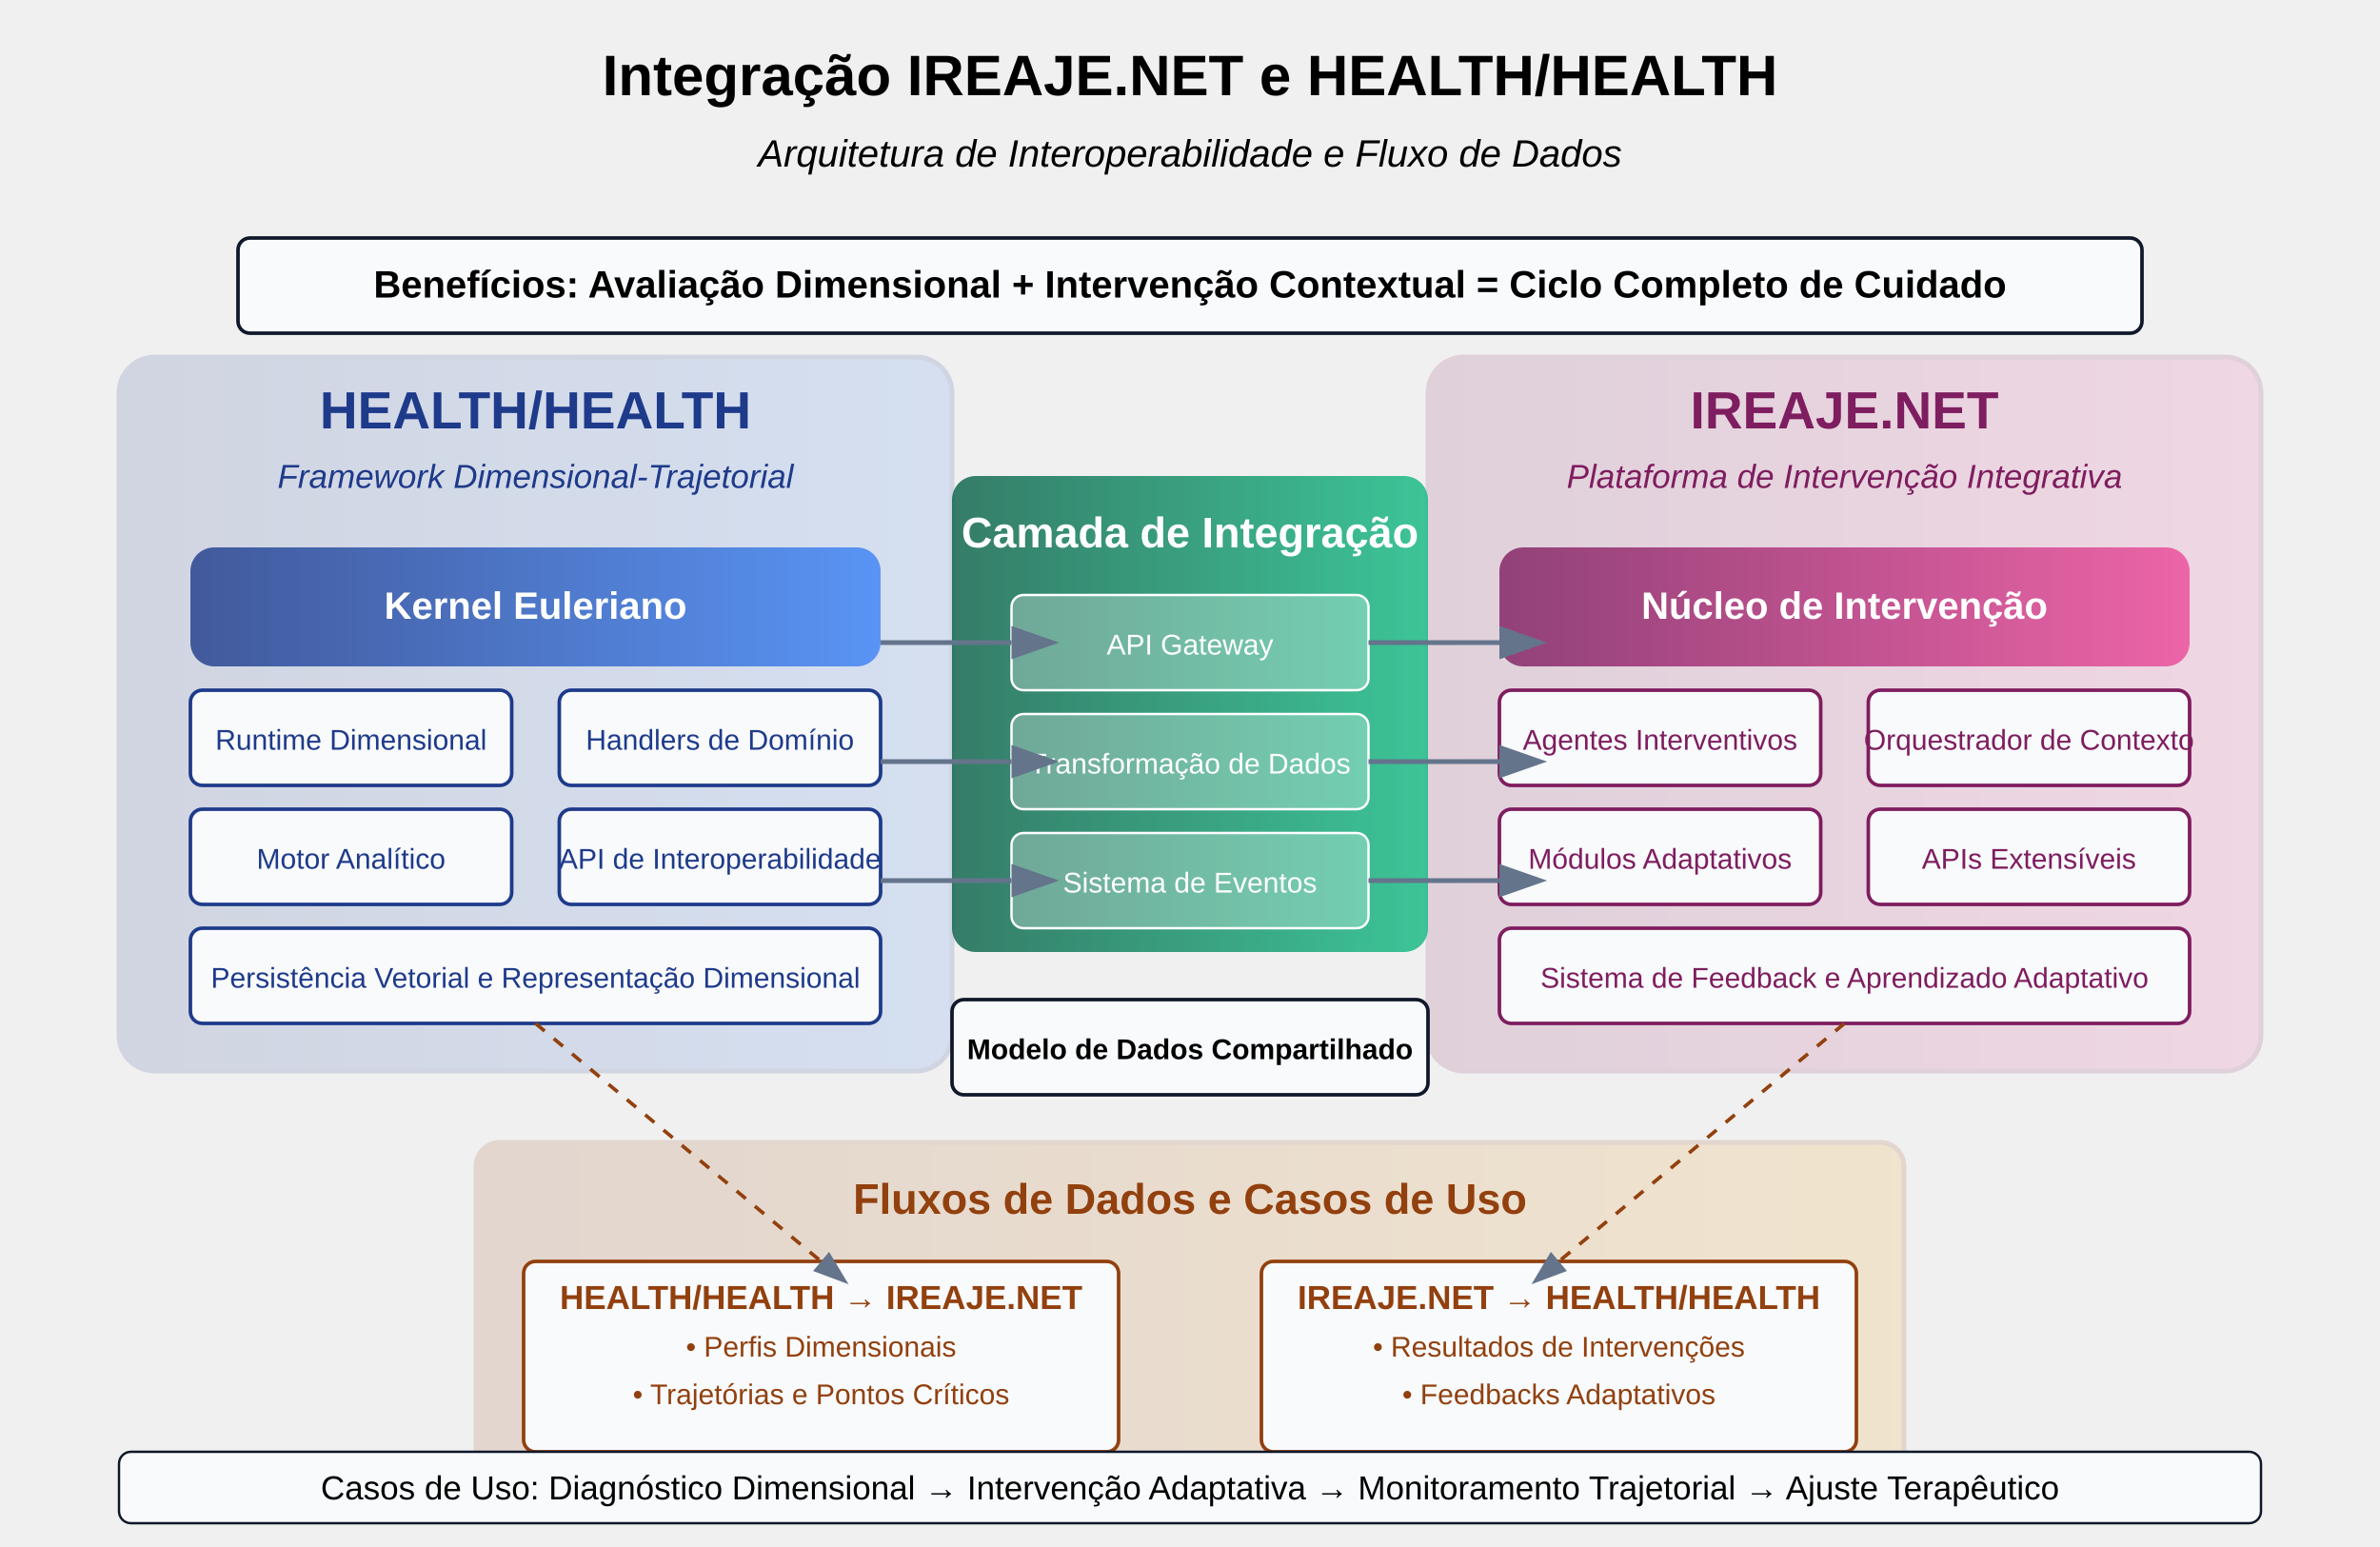
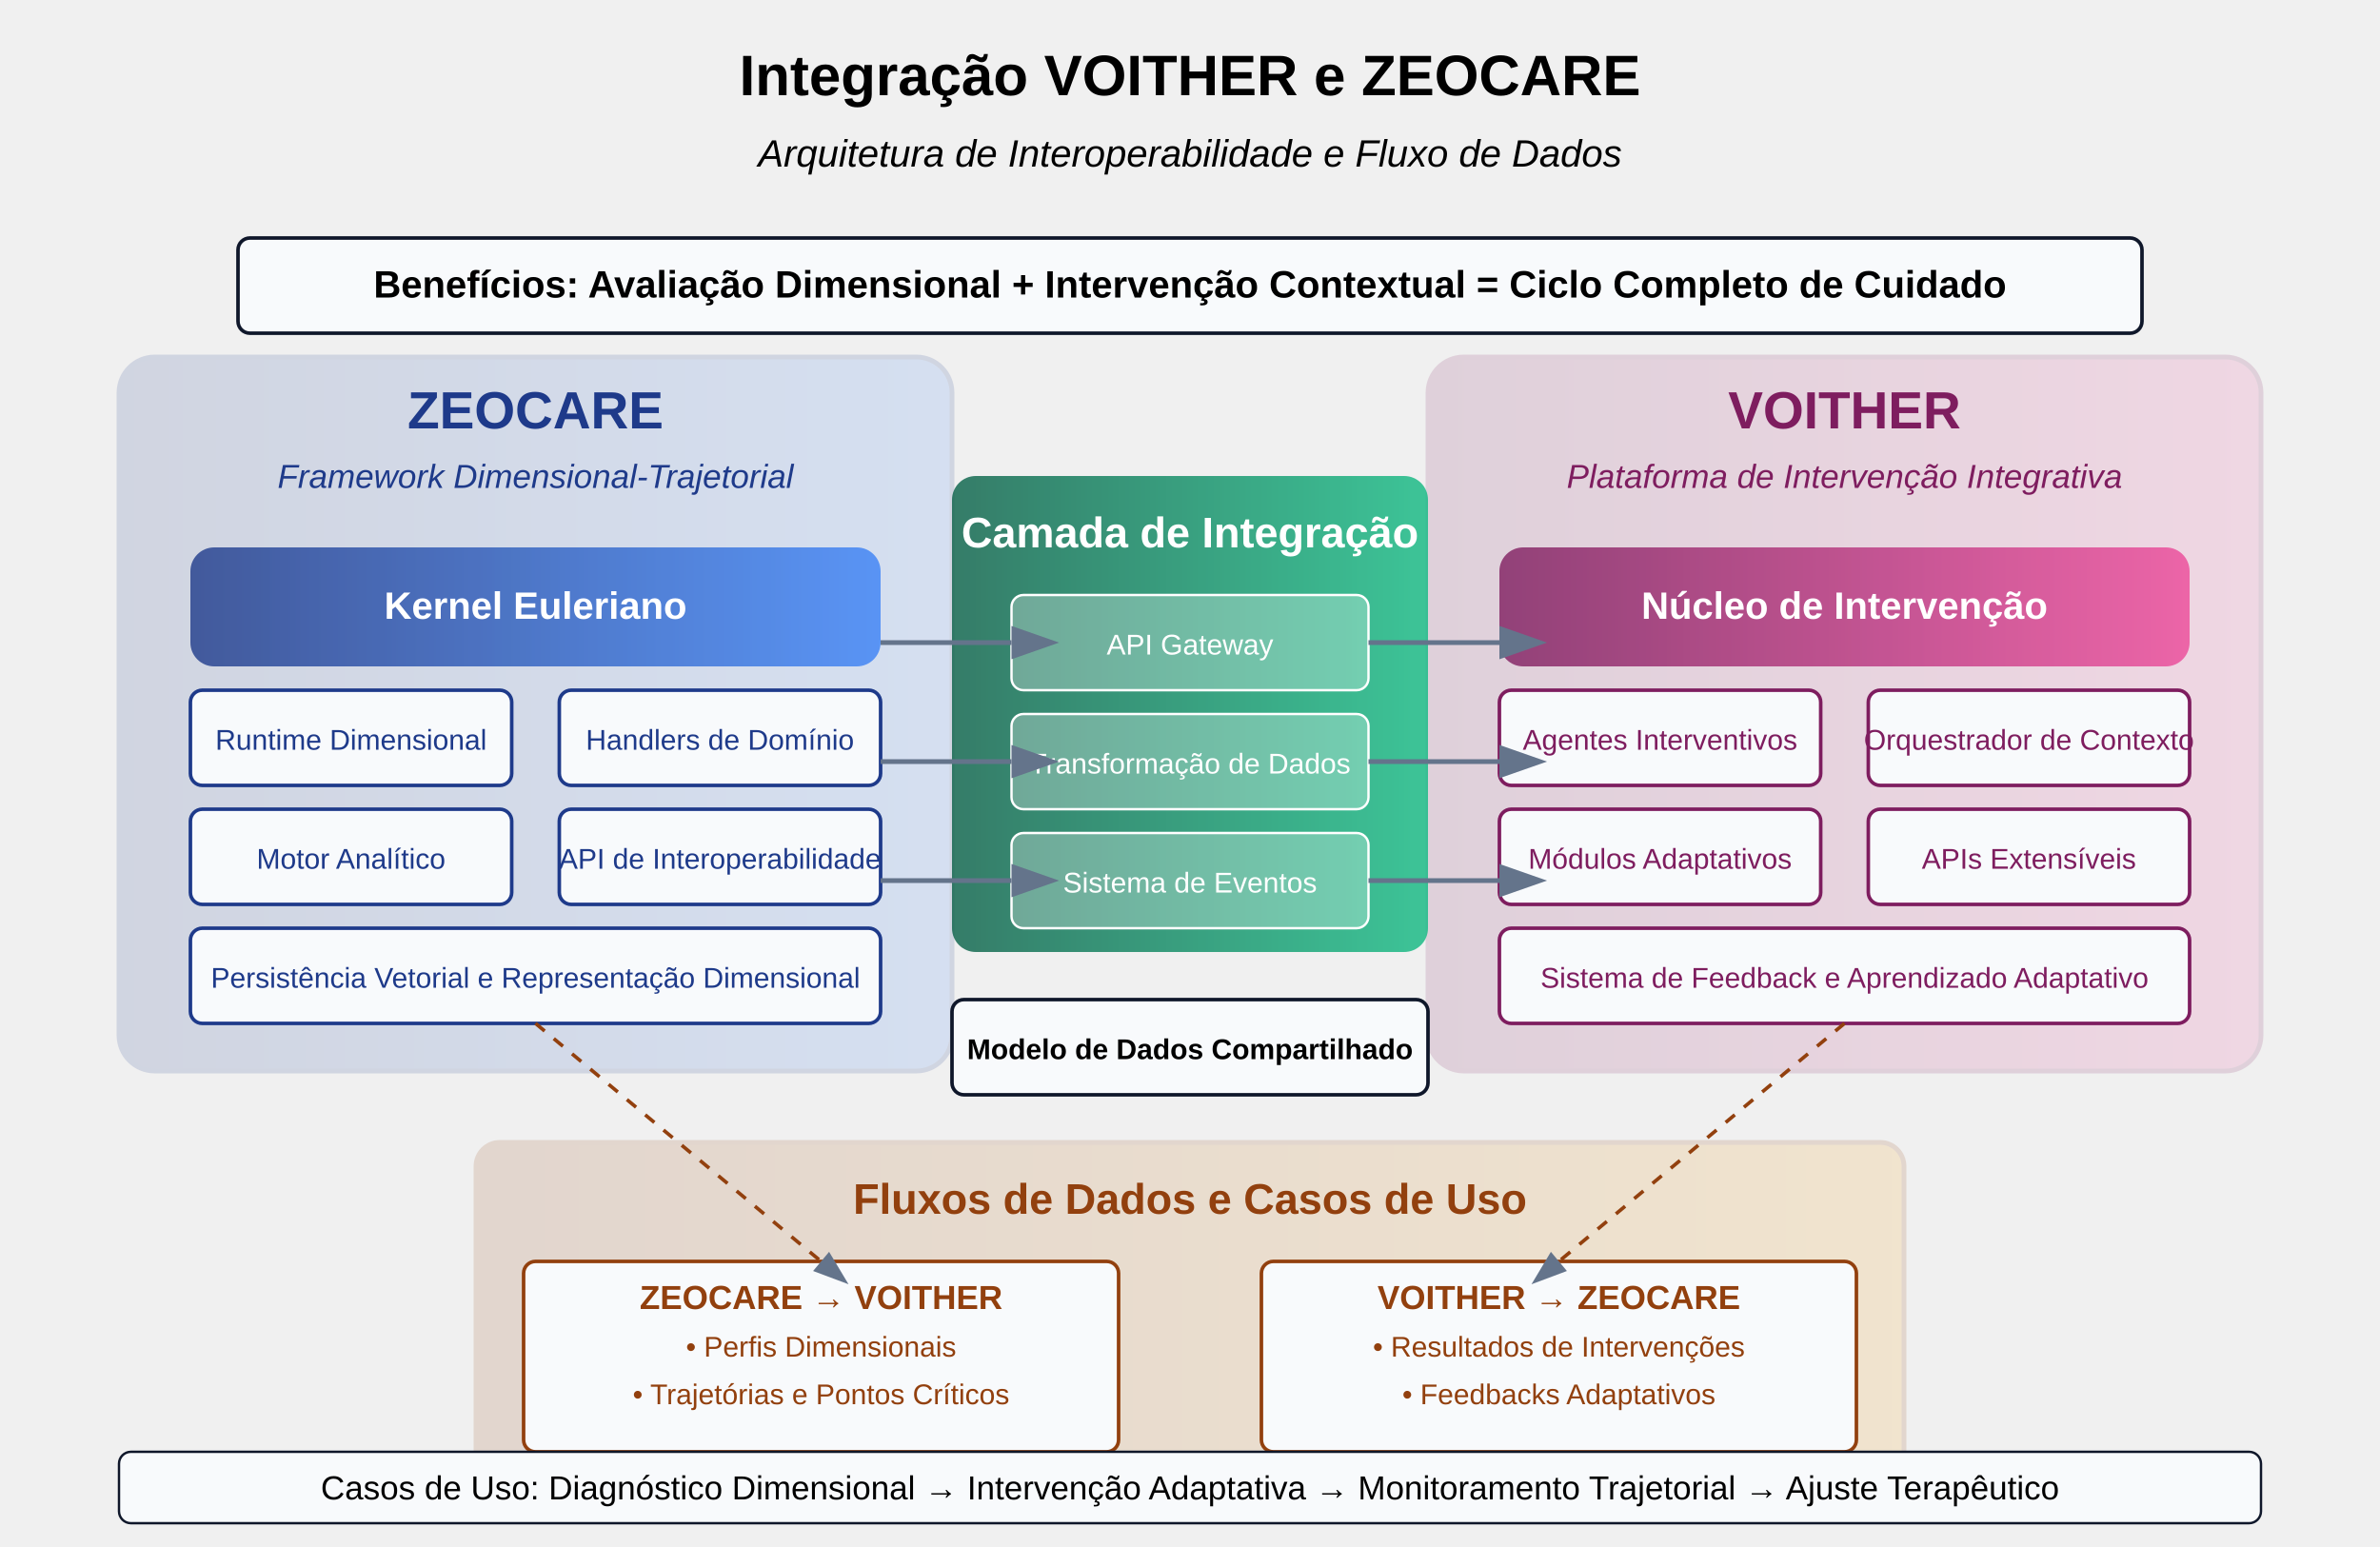
<svg xmlns="http://www.w3.org/2000/svg" viewBox="0 0 1000 650">
  <defs>
-     <linearGradient id="gradientHH" x1="0%" y1="0%" x2="100%" y2="0%">
+     <linearGradient id="gradientZeoCare" x1="0%" y1="0%" x2="100%" y2="0%">
      <stop offset="0%" stop-color="#1E3A8A" />
      <stop offset="100%" stop-color="#3B82F6" />
    </linearGradient>
    <linearGradient id="gradientIreaje" x1="0%" y1="0%" x2="100%" y2="0%">
      <stop offset="0%" stop-color="#7E1D5F" />
      <stop offset="100%" stop-color="#EC4899" />
    </linearGradient>
    <linearGradient id="gradientIntegracao" x1="0%" y1="0%" x2="100%" y2="0%">
      <stop offset="0%" stop-color="#065F46" />
      <stop offset="100%" stop-color="#10B981" />
    </linearGradient>
    <linearGradient id="gradientFluxo" x1="0%" y1="0%" x2="100%" y2="0%">
      <stop offset="0%" stop-color="#92400E" />
      <stop offset="100%" stop-color="#F59E0B" />
    </linearGradient>
    <marker id="arrowhead" markerWidth="10" markerHeight="7" refX="0" refY="3.5" orient="auto">
      <polygon points="0 0, 10 3.5, 0 7" fill="#64748B" />
    </marker>
  </defs>
-   <text x="500" y="40" font-family="Arial" font-size="24" text-anchor="middle" font-weight="bold">Integração IREAJE.NET e HEALTH/HEALTH</text>
+   <text x="500" y="40" font-family="Arial" font-size="24" text-anchor="middle" font-weight="bold">Integração VOITHER e ZEOCARE</text>
  <text x="500" y="70" font-family="Arial" font-size="16" text-anchor="middle" font-style="italic">Arquitetura de Interoperabilidade e Fluxo de Dados</text>
-   <rect x="50" y="150" width="350" height="300" rx="15" fill="url(#gradientHH)" opacity="0.15" stroke="#1E3A8A" stroke-width="2" />
-   <text x="225" y="180" font-family="Arial" font-size="22" text-anchor="middle" font-weight="bold" fill="#1E3A8A">HEALTH/HEALTH</text>
+   <rect x="50" y="150" width="350" height="300" rx="15" fill="url(#gradientZeoCare)" opacity="0.15" stroke="#1E3A8A" stroke-width="2" />
+   <text x="225" y="180" font-family="Arial" font-size="22" text-anchor="middle" font-weight="bold" fill="#1E3A8A">ZEOCARE</text>
  <text x="225" y="205" font-family="Arial" font-size="14" text-anchor="middle" font-style="italic" fill="#1E3A8A">Framework Dimensional-Trajetorial</text>
  <rect x="600" y="150" width="350" height="300" rx="15" fill="url(#gradientIreaje)" opacity="0.15" stroke="#7E1D5F" stroke-width="2" />
-   <text x="775" y="180" font-family="Arial" font-size="22" text-anchor="middle" font-weight="bold" fill="#7E1D5F">IREAJE.NET</text>
+   <text x="775" y="180" font-family="Arial" font-size="22" text-anchor="middle" font-weight="bold" fill="#7E1D5F">VOITHER</text>
  <text x="775" y="205" font-family="Arial" font-size="14" text-anchor="middle" font-style="italic" fill="#7E1D5F">Plataforma de Intervenção Integrativa</text>
-   <rect x="80" y="230" width="290" height="50" rx="10" fill="url(#gradientHH)" opacity="0.8" />
+   <rect x="80" y="230" width="290" height="50" rx="10" fill="url(#gradientZeoCare)" opacity="0.8" />
  <text x="225" y="260" font-family="Arial" font-size="16" text-anchor="middle" font-weight="bold" fill="white">Kernel Euleriano</text>
  <rect x="80" y="290" width="135" height="40" rx="5" fill="#F8FAFC" stroke="#1E3A8A" stroke-width="1.5" />
  <text x="147.5" y="315" font-family="Arial" font-size="12" text-anchor="middle" fill="#1E3A8A">Runtime Dimensional</text>
  <rect x="235" y="290" width="135" height="40" rx="5" fill="#F8FAFC" stroke="#1E3A8A" stroke-width="1.5" />
  <text x="302.5" y="315" font-family="Arial" font-size="12" text-anchor="middle" fill="#1E3A8A">Handlers de Domínio</text>
  <rect x="80" y="340" width="135" height="40" rx="5" fill="#F8FAFC" stroke="#1E3A8A" stroke-width="1.5" />
  <text x="147.5" y="365" font-family="Arial" font-size="12" text-anchor="middle" fill="#1E3A8A">Motor Analítico</text>
  <rect x="235" y="340" width="135" height="40" rx="5" fill="#F8FAFC" stroke="#1E3A8A" stroke-width="1.5" />
  <text x="302.5" y="365" font-family="Arial" font-size="12" text-anchor="middle" fill="#1E3A8A">API de Interoperabilidade</text>
  <rect x="80" y="390" width="290" height="40" rx="5" fill="#F8FAFC" stroke="#1E3A8A" stroke-width="1.5" />
  <text x="225" y="415" font-family="Arial" font-size="12" text-anchor="middle" fill="#1E3A8A">Persistência Vetorial e Representação Dimensional</text>
  <rect x="630" y="230" width="290" height="50" rx="10" fill="url(#gradientIreaje)" opacity="0.8" />
  <text x="775" y="260" font-family="Arial" font-size="16" text-anchor="middle" font-weight="bold" fill="white">Núcleo de Intervenção</text>
  <rect x="630" y="290" width="135" height="40" rx="5" fill="#F8FAFC" stroke="#7E1D5F" stroke-width="1.5" />
  <text x="697.5" y="315" font-family="Arial" font-size="12" text-anchor="middle" fill="#7E1D5F">Agentes Interventivos</text>
  <rect x="785" y="290" width="135" height="40" rx="5" fill="#F8FAFC" stroke="#7E1D5F" stroke-width="1.5" />
  <text x="852.5" y="315" font-family="Arial" font-size="12" text-anchor="middle" fill="#7E1D5F">Orquestrador de Contexto</text>
  <rect x="630" y="340" width="135" height="40" rx="5" fill="#F8FAFC" stroke="#7E1D5F" stroke-width="1.5" />
  <text x="697.5" y="365" font-family="Arial" font-size="12" text-anchor="middle" fill="#7E1D5F">Módulos Adaptativos</text>
  <rect x="785" y="340" width="135" height="40" rx="5" fill="#F8FAFC" stroke="#7E1D5F" stroke-width="1.5" />
  <text x="852.5" y="365" font-family="Arial" font-size="12" text-anchor="middle" fill="#7E1D5F">APIs Extensíveis</text>
  <rect x="630" y="390" width="290" height="40" rx="5" fill="#F8FAFC" stroke="#7E1D5F" stroke-width="1.5" />
  <text x="775" y="415" font-family="Arial" font-size="12" text-anchor="middle" fill="#7E1D5F">Sistema de Feedback e Aprendizado Adaptativo</text>
  <rect x="400" y="200" width="200" height="200" rx="10" fill="url(#gradientIntegracao)" opacity="0.8" />
  <text x="500" y="230" font-family="Arial" font-size="18" text-anchor="middle" font-weight="bold" fill="white">Camada de Integração</text>
  <rect x="425" y="250" width="150" height="40" rx="5" fill="#F8FAFC" fill-opacity="0.3" stroke="white" stroke-width="1" />
  <text x="500" y="275" font-family="Arial" font-size="12" text-anchor="middle" fill="white">API Gateway</text>
  <rect x="425" y="300" width="150" height="40" rx="5" fill="#F8FAFC" fill-opacity="0.3" stroke="white" stroke-width="1" />
  <text x="500" y="325" font-family="Arial" font-size="12" text-anchor="middle" fill="white">Transformação de Dados</text>
  <rect x="425" y="350" width="150" height="40" rx="5" fill="#F8FAFC" fill-opacity="0.3" stroke="white" stroke-width="1" />
  <text x="500" y="375" font-family="Arial" font-size="12" text-anchor="middle" fill="white">Sistema de Eventos</text>
  <rect x="200" y="480" width="600" height="150" rx="10" fill="url(#gradientFluxo)" opacity="0.15" stroke="#92400E" stroke-width="2" />
  <text x="500" y="510" font-family="Arial" font-size="18" text-anchor="middle" font-weight="bold" fill="#92400E">Fluxos de Dados e Casos de Uso</text>
  <rect x="220" y="530" width="250" height="80" rx="5" fill="#F8FAFC" stroke="#92400E" stroke-width="1.5" />
-   <text x="345" y="550" font-family="Arial" font-size="14" text-anchor="middle" font-weight="bold" fill="#92400E">HEALTH/HEALTH → IREAJE.NET</text>
+   <text x="345" y="550" font-family="Arial" font-size="14" text-anchor="middle" font-weight="bold" fill="#92400E">ZEOCARE → VOITHER</text>
  <text x="345" y="570" font-family="Arial" font-size="12" text-anchor="middle" fill="#92400E">• Perfis Dimensionais</text>
  <text x="345" y="590" font-family="Arial" font-size="12" text-anchor="middle" fill="#92400E">• Trajetórias e Pontos Críticos</text>
  <rect x="530" y="530" width="250" height="80" rx="5" fill="#F8FAFC" stroke="#92400E" stroke-width="1.5" />
-   <text x="655" y="550" font-family="Arial" font-size="14" text-anchor="middle" font-weight="bold" fill="#92400E">IREAJE.NET → HEALTH/HEALTH</text>
+   <text x="655" y="550" font-family="Arial" font-size="14" text-anchor="middle" font-weight="bold" fill="#92400E">VOITHER → ZEOCARE</text>
  <text x="655" y="570" font-family="Arial" font-size="12" text-anchor="middle" fill="#92400E">• Resultados de Intervenções</text>
  <text x="655" y="590" font-family="Arial" font-size="12" text-anchor="middle" fill="#92400E">• Feedbacks Adaptativos</text>
  <line x1="370" y1="270" x2="425" y2="270" stroke="#64748B" stroke-width="2" marker-end="url(#arrowhead)" />
  <line x1="575" y1="270" x2="630" y2="270" stroke="#64748B" stroke-width="2" marker-end="url(#arrowhead)" />
  <line x1="370" y1="320" x2="425" y2="320" stroke="#64748B" stroke-width="2" marker-end="url(#arrowhead)" />
  <line x1="575" y1="320" x2="630" y2="320" stroke="#64748B" stroke-width="2" marker-end="url(#arrowhead)" />
  <line x1="370" y1="370" x2="425" y2="370" stroke="#64748B" stroke-width="2" marker-end="url(#arrowhead)" />
  <line x1="575" y1="370" x2="630" y2="370" stroke="#64748B" stroke-width="2" marker-end="url(#arrowhead)" />
  <line x1="225" y1="430" x2="345" y2="530" stroke="#92400E" stroke-width="1.5" stroke-dasharray="5,5" marker-end="url(#arrowhead)" />
  <line x1="775" y1="430" x2="655" y2="530" stroke="#92400E" stroke-width="1.5" stroke-dasharray="5,5" marker-end="url(#arrowhead)" />
  <rect x="100" y="100" width="800" height="40" rx="5" fill="#F8FAFC" stroke="#0F172A" stroke-width="1.5" />
  <text x="500" y="125" font-family="Arial" font-size="16" text-anchor="middle" font-weight="bold">Benefícios: Avaliação Dimensional + Intervenção Contextual = Ciclo Completo de Cuidado</text>
  <rect x="400" y="420" width="200" height="40" rx="5" fill="#F8FAFC" stroke="#0F172A" stroke-width="1.5" />
  <text x="500" y="445" font-family="Arial" font-size="12" text-anchor="middle" font-weight="bold">Modelo de Dados Compartilhado</text>
  <rect x="50" y="610" width="900" height="30" rx="5" fill="#F8FAFC" stroke="#0F172A" stroke-width="1" />
  <text x="500" y="630" font-family="Arial" font-size="14" text-anchor="middle">Casos de Uso: Diagnóstico Dimensional → Intervenção Adaptativa → Monitoramento Trajetorial → Ajuste Terapêutico</text>
</svg>
